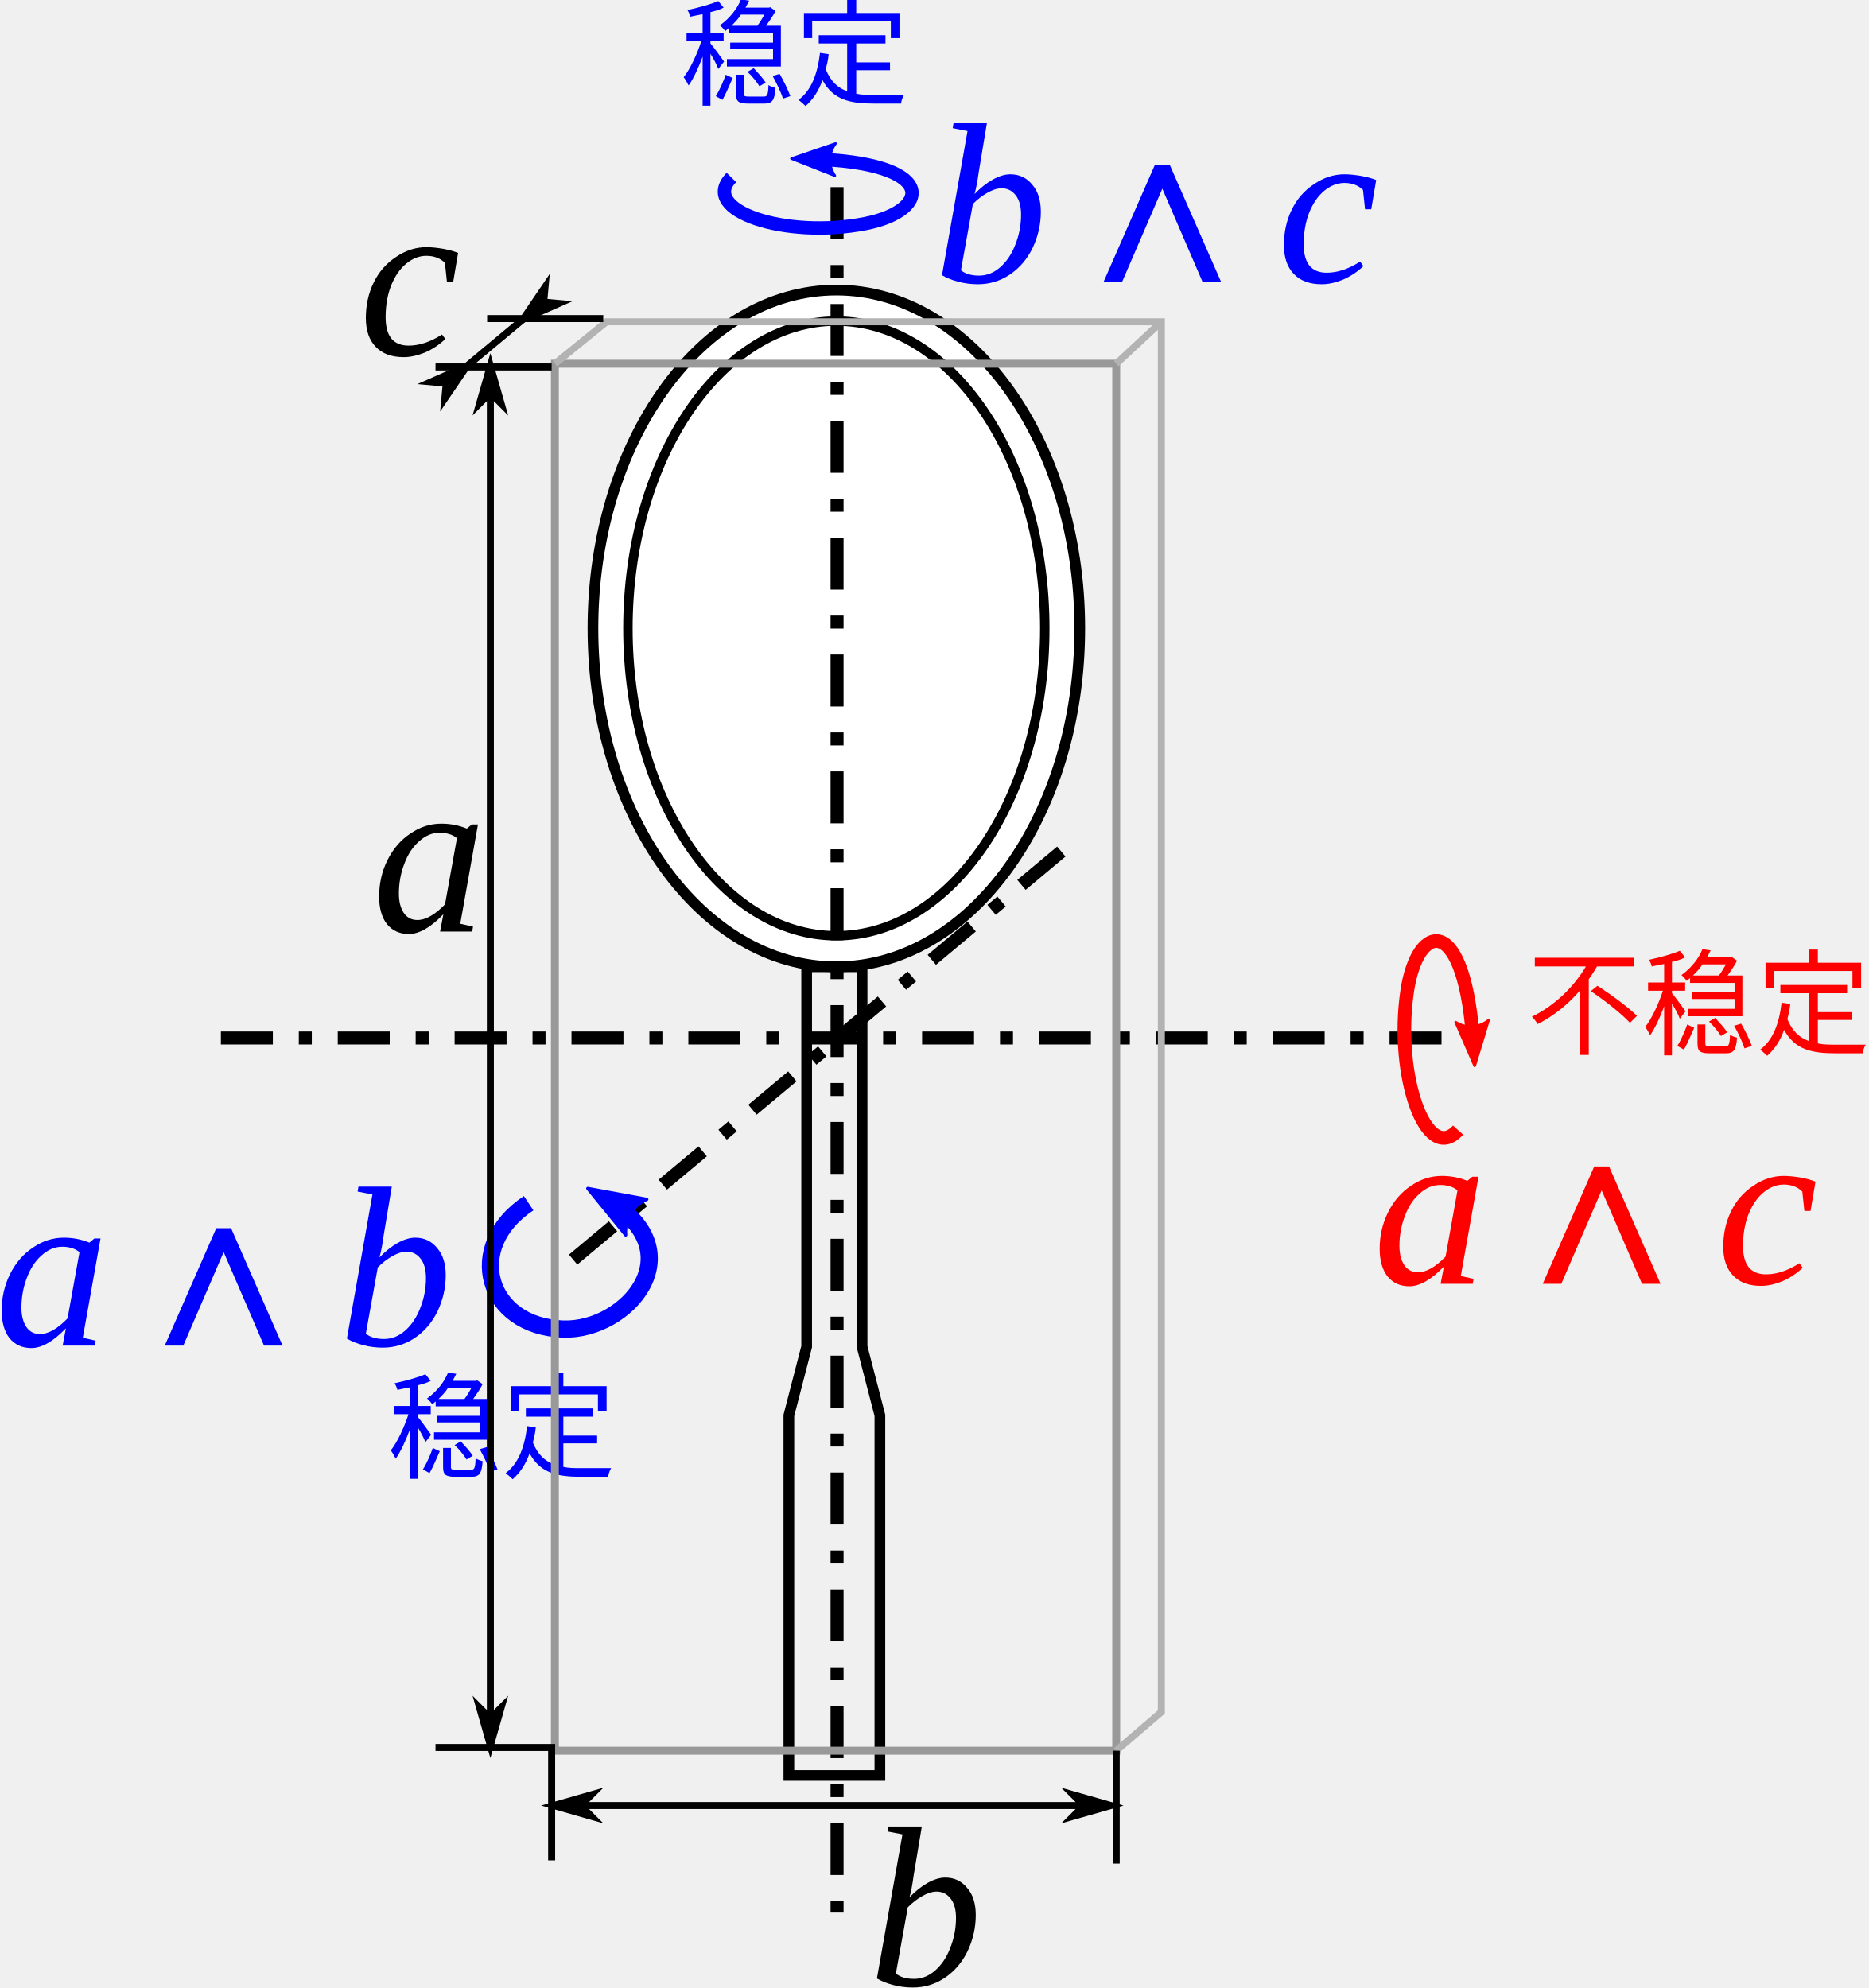
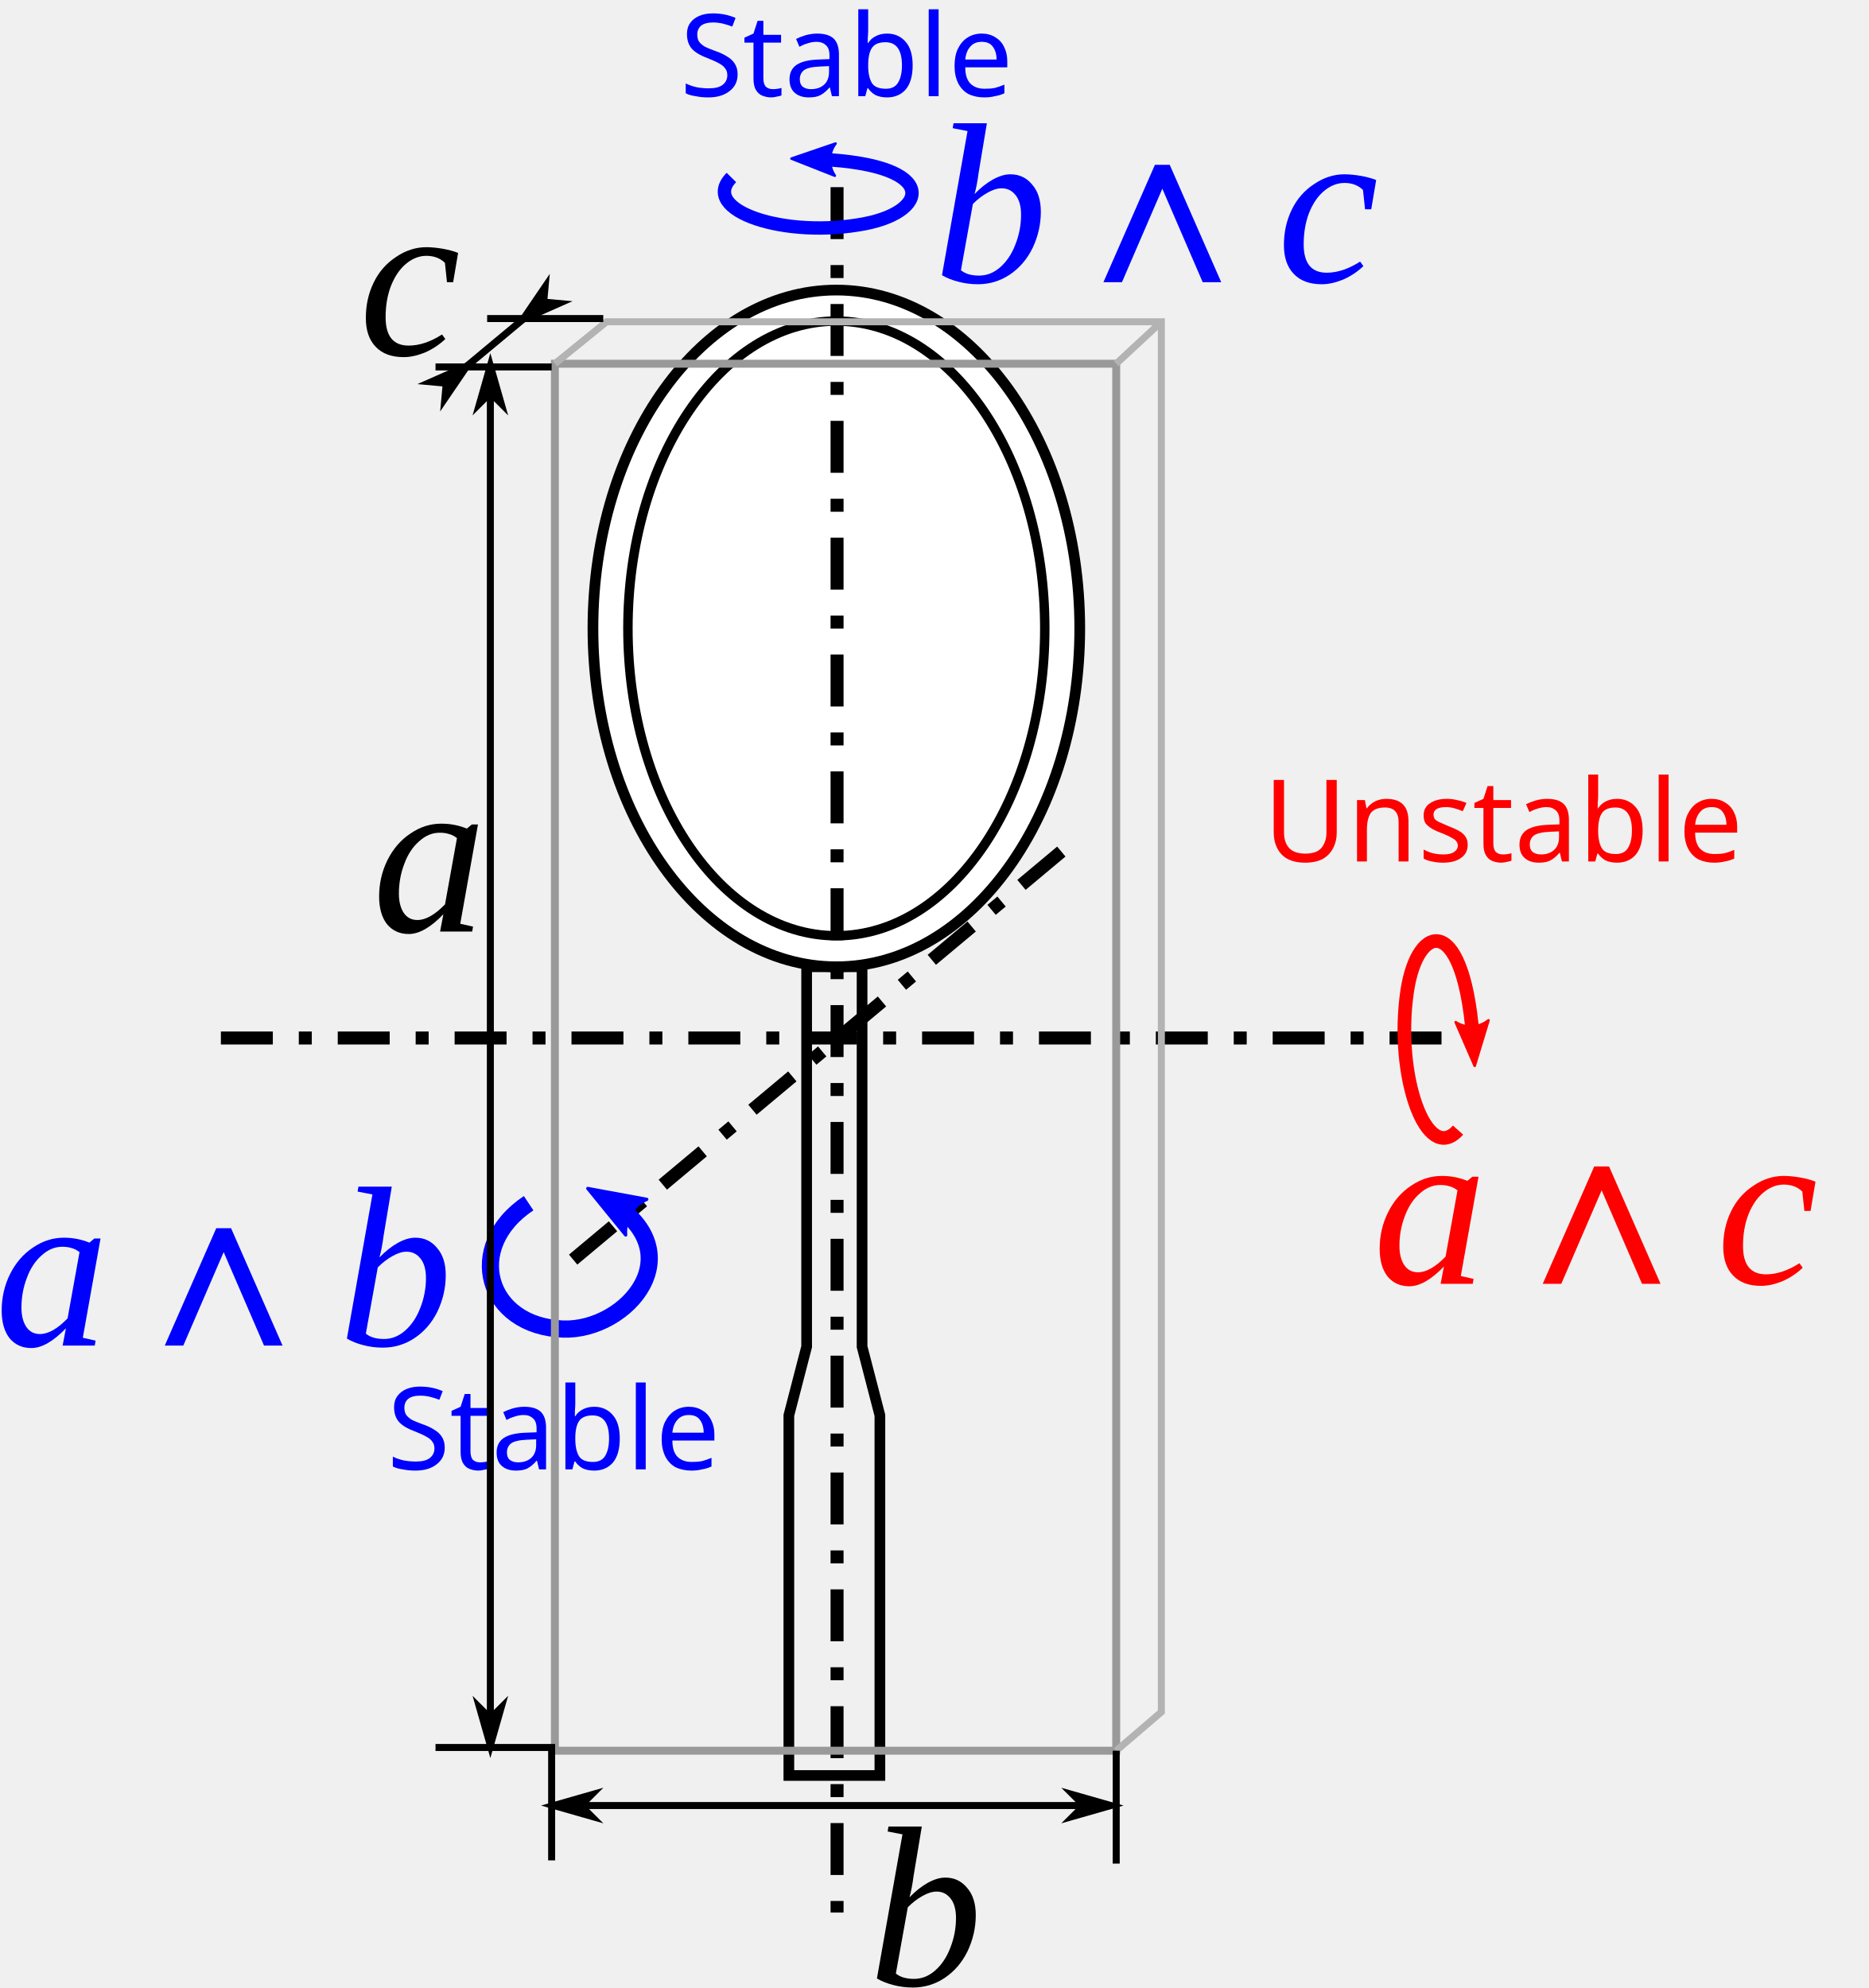
<svg xmlns="http://www.w3.org/2000/svg" xmlns:xlink="http://www.w3.org/1999/xlink" id="svg5" version="1.1" viewBox="0 0 70.906 75.143" height="75.143mm" width="70.63mm">
  <defs id="defs2">
    <marker style="overflow:visible" id="Arrow1Mstart" refX="0" refY="0" orient="auto">
      <path transform="matrix(0.4,0,0,0.4,4,0)" style="fill:context-stroke;fill-rule:evenodd;stroke:context-stroke;stroke-width:1pt" d="M 0,0 5,-5 -12.5,0 5,5 Z" id="path4319" />
    </marker>
    <marker style="overflow:visible" id="Arrow1Mend" refX="0" refY="0" orient="auto">
      <path transform="matrix(-0.4,0,0,-0.4,-4,0)" style="fill:context-stroke;fill-rule:evenodd;stroke:context-stroke;stroke-width:1pt" d="M 0,0 5,-5 -12.5,0 5,5 Z" id="path4322" />
    </marker>
    <marker style="overflow:visible" id="Arrow2Send" refX="0" refY="0" orient="auto">
      <path transform="matrix(-0.3,0,0,-0.3,0.69,0)" d="M 8.719,4.034 -2.207,0.016 8.719,-4.002 c -1.745,2.372 -1.735,5.617 -6e-7,8.035 z" style="fill:context-stroke;fill-rule:evenodd;stroke:context-stroke;stroke-width:0.625;stroke-linejoin:round" id="path4346" />
    </marker>
    <marker style="overflow:visible" refX="0" refY="0" orient="auto" id="Arrow2Send6481">
      <path transform="matrix(-0.3,0,0,-0.3,0.69,0)" d="M 8.719,4.034 -2.207,0.016 8.719,-4.002 c -1.745,2.372 -1.735,5.617 -6e-7,8.035 z" style="fill:#0000ff;fill-opacity:1;fill-rule:evenodd;stroke:#0000ff;stroke-width:0.625;stroke-linejoin:round;stroke-opacity:1" id="path30413" />
    </marker>
    <marker style="overflow:visible" refX="0" refY="0" orient="auto" id="Arrow2Send6162">
      <path transform="matrix(-0.3,0,0,-0.3,0.69,0)" d="M 8.719,4.034 -2.207,0.016 8.719,-4.002 c -1.745,2.372 -1.735,5.617 -6e-7,8.035 z" style="fill:#ff0000;fill-opacity:1;fill-rule:evenodd;stroke:#ff0000;stroke-width:0.625;stroke-linejoin:round;stroke-opacity:1" id="path30416" />
    </marker>
    <marker style="overflow:visible" refX="0" refY="0" orient="auto" id="Arrow2Send383">
      <path transform="matrix(-0.3,0,0,-0.3,0.69,0)" d="M 8.719,4.034 -2.207,0.016 8.719,-4.002 c -1.745,2.372 -1.735,5.617 -6e-7,8.035 z" style="fill:#0000ff;fill-opacity:1;fill-rule:evenodd;stroke:#0000ff;stroke-width:0.625;stroke-linejoin:round;stroke-opacity:1" id="path30419" />
    </marker>
  </defs>
  <g id="layer1" transform="translate(5.251365,0.8499623)">
    <ellipse style="fill:#ffffff;stroke:#000000;stroke-width:0.406;stroke-linecap:round" id="path846" cx="26.48" cy="22.849" rx="9.235" ry="12.839" />
    <ellipse style="fill:none;fill-opacity:1;stroke:#000000;stroke-width:0.358;stroke-linecap:round" id="ellipse950" cx="26.48" cy="22.849" rx="7.908" ry="11.662" />
    <path id="rect3009" style="fill:none;stroke:#000000;stroke-width:0.406;stroke-linecap:round" d="m 25.353,35.688 v 14.416 l -0.675,2.607 v 13.665 h 3.454 V 52.711 L 27.456,50.104 V 35.688 Z" />
    <path style="fill:none;stroke:#000000;stroke-width:0.493;stroke-linecap:butt;stroke-linejoin:miter;stroke-miterlimit:4;stroke-dasharray:1.971, 0.985, 0.493, 0.985;stroke-dashoffset:0;stroke-opacity:1" d="M 3.129,38.391 H 50.281" id="path3184" />
    <path style="fill:none;stroke:#000000;stroke-width:0.493;stroke-linecap:butt;stroke-linejoin:miter;stroke-miterlimit:4;stroke-dasharray:1.971, 0.985, 0.493, 0.985;stroke-dashoffset:0;stroke-opacity:1" d="M 16.494,46.8 35.715,30.732" id="path3186" />
    <path style="fill:none;stroke:#000000;stroke-width:0.493;stroke-linecap:butt;stroke-linejoin:miter;stroke-miterlimit:4;stroke-dasharray:1.971, 0.985, 0.493, 0.985;stroke-dashoffset:0;stroke-opacity:1" d="M 26.507,6.105 V 71.577" id="path3188" />
    <path style="fill:none;stroke:#0000ff;stroke-width:0.652px;stroke-linecap:butt;stroke-linejoin:miter;stroke-opacity:1;marker-end:url(#Arrow2Send383)" d="m 14.805,44.66 c -2.487,1.657 -1.598,4.683 1.315,4.776 2.429,0.078 4.995,-2.929 1.689,-4.889" id="path3456" />
    <path style="fill:none;stroke:#ff0000;stroke-width:0.518px;stroke-linecap:butt;stroke-linejoin:miter;stroke-opacity:1;marker-end:url(#Arrow2Send6162)" d="m 50.068,41.886 c -1.196,1.333 -2.409,-2.069 -1.93,-5.274 0.399,-2.673 2.221,-2.998 2.518,2.138" id="path4723" />
    <path style="fill:none;stroke:#0000ff;stroke-width:0.507px;stroke-linecap:butt;stroke-linejoin:miter;stroke-opacity:1;marker-end:url(#Arrow2Send6481)" d="M 22.498,5.738 C 21.271,6.988 24.548,8.084 27.581,7.488 30.11,6.991 30.357,5.149 25.461,5.035" id="path4761" />
    <text xml:space="preserve" style="font-size:4.345px;line-height:1.25;font-family:sans-serif;letter-spacing:0px;word-spacing:0px;fill:#ff0000;stroke-width:0.652" x="52.684" y="38.691" id="text6215">
-       <tspan id="tspan6213" style="font-size:4.345px;fill:#ff0000;stroke-width:0.652" x="52.684" y="38.691">不稳定</tspan>
+       <tspan id="tspan6213" style="font-size:4.345px;fill:#ff0000;stroke-width:0.652" x="42.684" y="31.691">Unstable</tspan>
    </text>
    <text xml:space="preserve" style="font-size:4.345px;line-height:1.25;font-family:sans-serif;letter-spacing:0px;word-spacing:0px;fill:#0000ff;stroke-width:0.652" x="20.548" y="2.652" id="text10405">
-       <tspan id="tspan10403" style="font-size:4.345px;fill:#0000ff;stroke-width:0.652" x="20.548" y="2.652">稳定</tspan>
+       <tspan id="tspan10403" style="font-size:4.345px;fill:#0000ff;stroke-width:0.652" x="20.548" y="2.652">Stable</tspan>
    </text>
    <use x="0" y="0" xlink:href="#text10405" id="use11179" transform="translate(-11.11219,52.10716)" width="100%" height="100%" />
    <text xml:space="preserve" style="font-size:8.69px;line-height:1.25;font-family:sans-serif;letter-spacing:0px;word-spacing:0px;stroke-width:0.652" x="8.866" y="34.355" id="text12305">
      <tspan id="tspan12303" style="font-style:italic;font-variant:normal;font-weight:normal;font-stretch:normal;font-family:'Times New Roman';-inkscape-font-specification:'Times New Roman,  Italic';stroke-width:0.652" x="8.866" y="34.355">a</tspan>
    </text>
    <text xml:space="preserve" style="font-size:8.69px;line-height:1.25;font-family:sans-serif;letter-spacing:0px;word-spacing:0px;stroke-width:0.652" x="27.693" y="74.344" id="text15489">
      <tspan id="tspan15487" style="font-style:italic;font-variant:normal;font-weight:normal;font-stretch:normal;font-family:'Times New Roman';-inkscape-font-specification:'Times New Roman,  Italic';stroke-width:0.652" x="27.693" y="74.344">b</tspan>
    </text>
    <text xml:space="preserve" style="font-size:8.69px;line-height:1.25;font-family:sans-serif;letter-spacing:0px;word-spacing:0px;stroke-width:0.652" x="8.363" y="12.479" id="text15493">
      <tspan id="tspan15491" style="font-style:italic;font-variant:normal;font-weight:normal;font-stretch:normal;font-family:'Times New Roman';-inkscape-font-specification:'Times New Roman,  Italic';stroke-width:0.652" x="8.363" y="12.479">c</tspan>
    </text>
    <text xml:space="preserve" style="font-size:8.69px;line-height:1.25;font-family:sans-serif;letter-spacing:0px;word-spacing:0px;stroke-width:0.652;fill:#0000ff" x="-5.455" y="50.066" id="text17435">
      <tspan id="tspan17433" style="font-style:italic;font-variant:normal;font-weight:normal;font-stretch:normal;font-family:'Times New Roman';-inkscape-font-specification:'Times New Roman,  Italic';stroke-width:0.652;fill:#0000ff" x="-5.455" y="50.066">a<tspan style="font-style:normal;font-variant:normal;font-weight:normal;font-stretch:normal;font-family:'Times New Roman';-inkscape-font-specification:'Times New Roman, ';stroke-width:0.652;fill:#0000ff" id="tspan20891">∧</tspan>b</tspan>
    </text>
    <text xml:space="preserve" style="font-size:8.69px;line-height:1.25;font-family:sans-serif;letter-spacing:0px;word-spacing:0px;stroke-width:0.652;fill:#ff0000" x="46.827" y="47.717" id="text23927">
      <tspan id="tspan23925" style="font-style:italic;font-variant:normal;font-weight:normal;font-stretch:normal;font-family:'Times New Roman';-inkscape-font-specification:'Times New Roman,  Italic';stroke-width:0.652;fill:#ff0000" x="46.827" y="47.717">a<tspan style="font-style:normal;font-variant:normal;font-weight:normal;font-stretch:normal;font-family:'Times New Roman';-inkscape-font-specification:'Times New Roman, ';stroke-width:0.652;fill:#ff0000" id="tspan23923">∧</tspan>c</tspan>
    </text>
    <text xml:space="preserve" style="font-size:8.69px;line-height:1.25;font-family:sans-serif;letter-spacing:0px;word-spacing:0px;stroke-width:0.652;fill:#0000ff" x="30.159" y="9.709" id="text25071">
      <tspan id="tspan25069" style="font-style:italic;font-variant:normal;font-weight:normal;font-stretch:normal;font-family:'Times New Roman';-inkscape-font-specification:'Times New Roman,  Italic';stroke-width:0.652;fill:#0000ff" x="30.159" y="9.709">b<tspan style="font-style:normal;font-variant:normal;font-weight:normal;font-stretch:normal;font-family:'Times New Roman';-inkscape-font-specification:'Times New Roman, ';stroke-width:0.652;fill:#0000ff" id="tspan25067">∧</tspan>c</tspan>
    </text>
    <rect style="fill:none;stroke:#999999;stroke-width:0.301;stroke-linecap:round;stroke-miterlimit:4;stroke-dasharray:none;stroke-dashoffset:0" id="rect30644" width="21.297" height="52.631" x="15.801" y="12.805" />
    <path style="fill:none;stroke:#b3b3b3;stroke-width:0.266px;stroke-linecap:butt;stroke-linejoin:miter;stroke-opacity:1" d="m 15.801,12.805 1.958,-1.591 h 21.052 v 52.753 l -1.714,1.469" id="path30888" />
    <path style="fill:none;stroke:#b3b3b3;stroke-width:0.266px;stroke-linecap:butt;stroke-linejoin:miter;stroke-opacity:1" d="m 37.098,12.805 1.714,-1.591" id="path30890" />
    <path style="fill:none;stroke:#000000;stroke-width:0.266px;stroke-linecap:butt;stroke-linejoin:miter;stroke-opacity:1" d="m 11.272,12.927 h 4.406" id="path31023" />
    <path style="fill:none;stroke:#000000;stroke-width:0.266px;stroke-linecap:butt;stroke-linejoin:miter;stroke-opacity:1" d="m 11.272,65.313 h 4.406 v 4.284" id="path31025" />
    <path style="fill:none;stroke:#000000;stroke-width:0.266px;stroke-linecap:butt;stroke-linejoin:miter;stroke-opacity:1" d="m 37.098,65.435 v 4.284" id="path31027" />
    <path style="fill:none;stroke:#000000;stroke-width:0.266px;stroke-linecap:butt;stroke-linejoin:miter;stroke-opacity:1;marker-start:url(#Arrow1Mstart);marker-end:url(#Arrow1Mend)" d="M 15.801,67.516 H 36.853" id="path31029" />
    <path style="fill:none;stroke:#000000;stroke-width:0.266px;stroke-linecap:butt;stroke-linejoin:miter;stroke-opacity:1;marker-start:url(#Arrow1Mstart);marker-end:url(#Arrow1Mend)" d="M 13.353,12.927 V 65.191" id="path31031" />
    <path style="fill:none;stroke:#000000;stroke-width:0.266px;stroke-linecap:butt;stroke-linejoin:miter;stroke-opacity:1" d="M 17.637,11.091 H 13.231" id="path31033" />
    <path style="fill:none;stroke:#000000;stroke-width:0.266px;stroke-linecap:butt;stroke-linejoin:miter;stroke-opacity:1;marker-start:url(#Arrow1Mend);marker-end:url(#Arrow1Mstart)" d="m 12.43,12.92 2.196,-1.829" id="path31035" />
  </g>
</svg>
